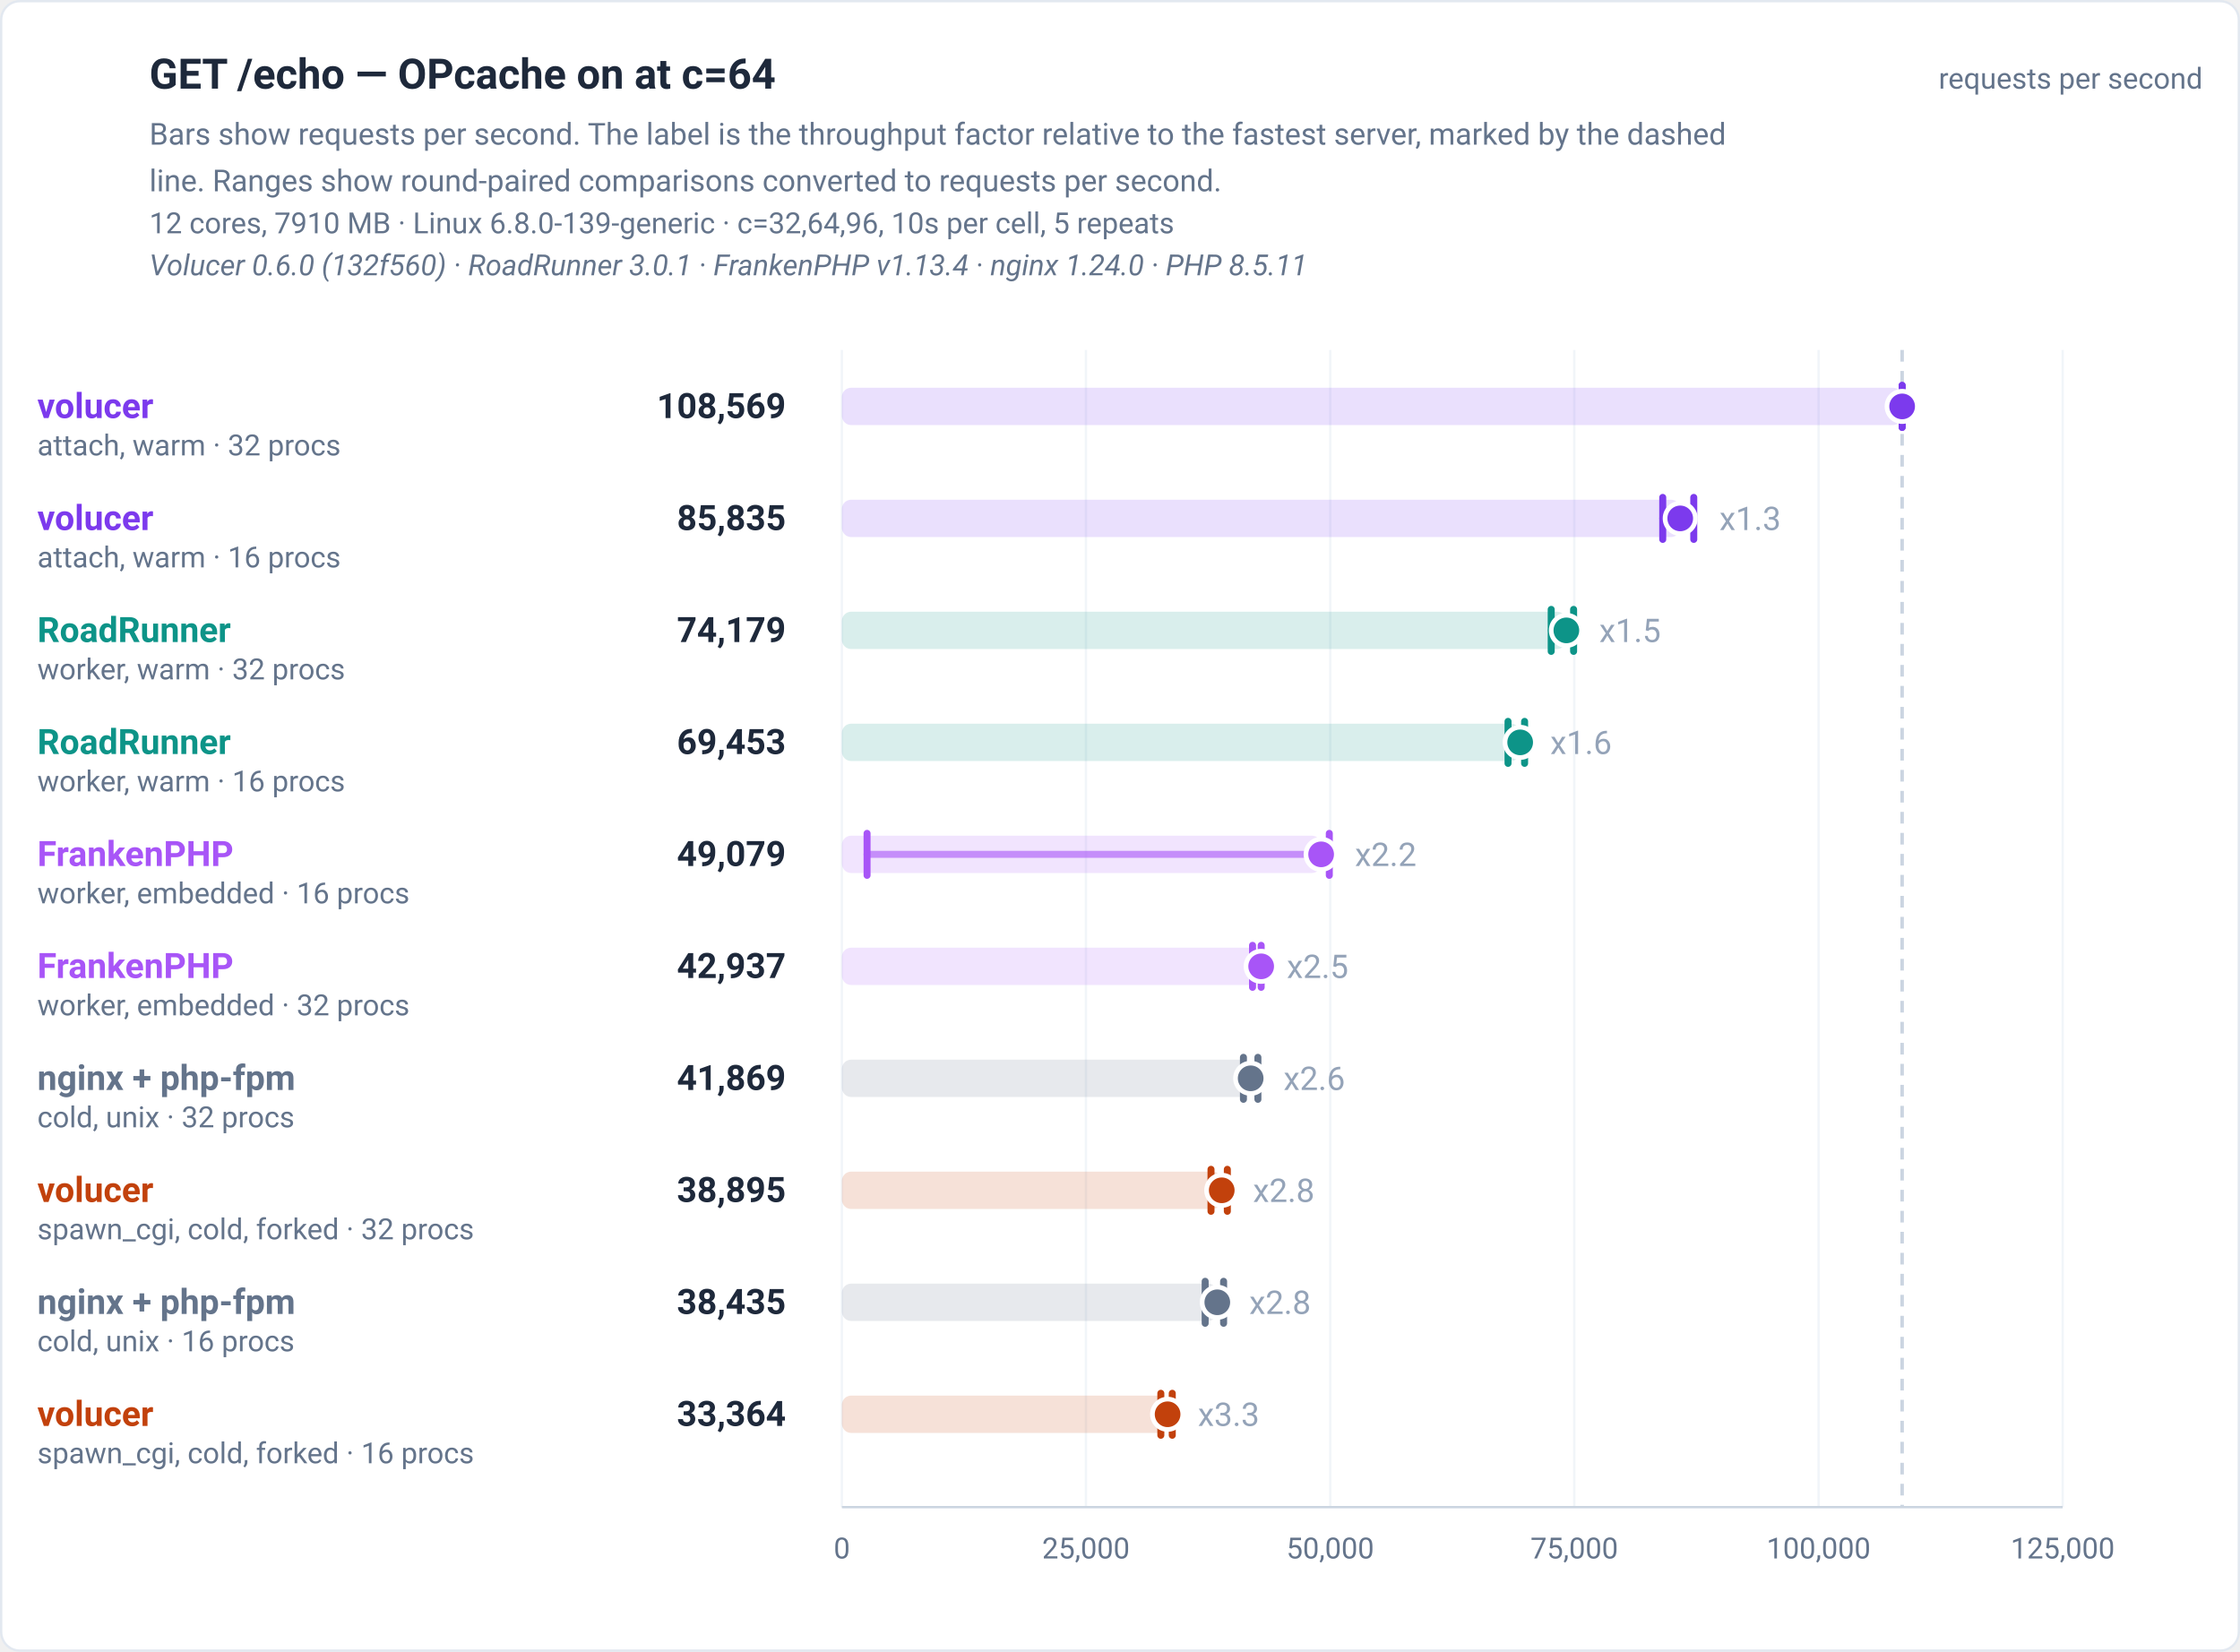
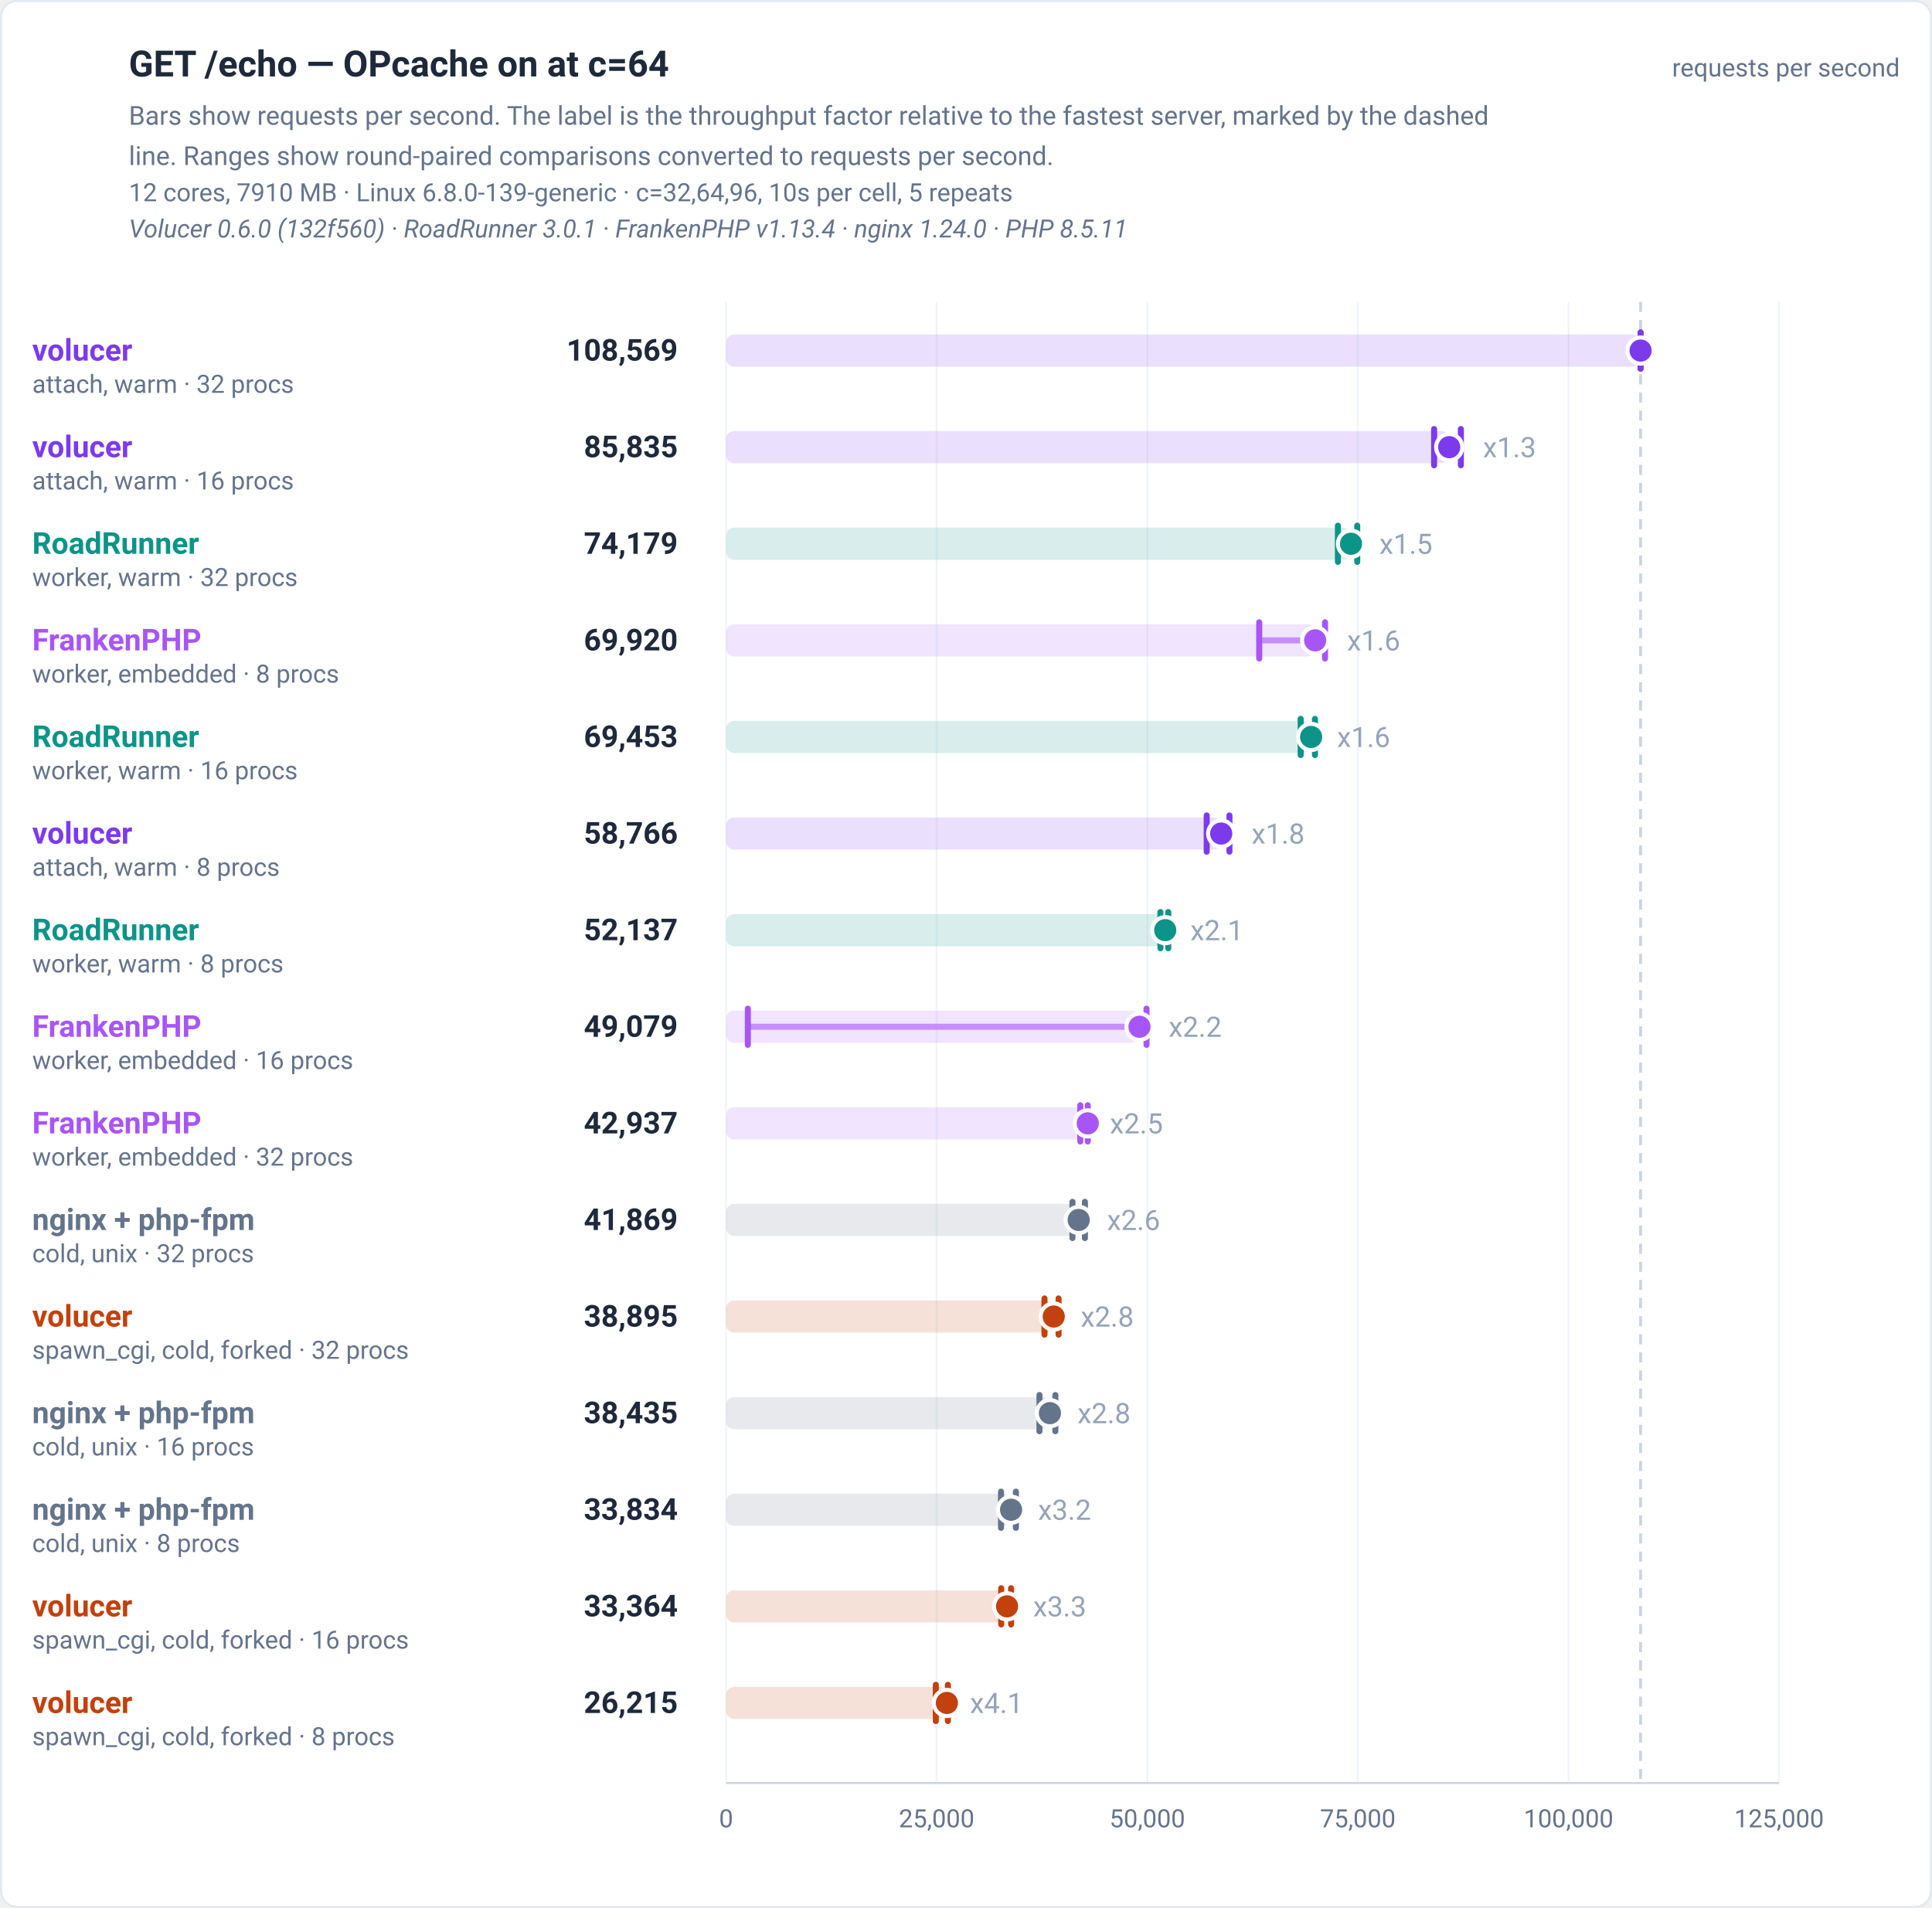
- <svg xmlns="http://www.w3.org/2000/svg" width="960" height="708" viewBox="0 0 960 708" role="img" aria-label="GET /echo — OPcache on at c=64">
-   <rect x="0.5" y="0.5" width="959" height="707" rx="8" fill="#ffffff" stroke="#e2e8f0" />
+ <svg xmlns="http://www.w3.org/2000/svg" width="960" height="948" viewBox="0 0 960 948" role="img" aria-label="GET /echo — OPcache on at c=64">
+   <rect x="0.5" y="0.5" width="959" height="947" rx="8" fill="#ffffff" stroke="#e2e8f0" />
  <text x="64.0" y="38.0" font-family="-apple-system,BlinkMacSystemFont,'Segoe UI',Roboto,Helvetica,Arial,sans-serif" font-size="18" fill="#1e293b" text-anchor="start" font-weight="600">GET /echo — OPcache on at c=64</text>
  <text x="64.0" y="62.0" font-family="-apple-system,BlinkMacSystemFont,'Segoe UI',Roboto,Helvetica,Arial,sans-serif" font-size="13.0" fill="#64748b" text-anchor="start" font-weight="normal">Bars show requests per second. The label is the throughput factor relative to the fastest server, marked by the dashed</text>
  <text x="64.0" y="82.0" font-family="-apple-system,BlinkMacSystemFont,'Segoe UI',Roboto,Helvetica,Arial,sans-serif" font-size="13.0" fill="#64748b" text-anchor="start" font-weight="normal">line. Ranges show round-paired comparisons converted to requests per second.</text>
  <text x="64.0" y="100.0" font-family="-apple-system,BlinkMacSystemFont,'Segoe UI',Roboto,Helvetica,Arial,sans-serif" font-size="12.5" fill="#64748b" text-anchor="start" font-weight="normal">12 cores, 7910 MB · Linux 6.8.0-139-generic · c=32,64,96, 10s per cell, 5 repeats</text>
  <text x="64.0" y="118.0" font-family="-apple-system,BlinkMacSystemFont,'Segoe UI',Roboto,Helvetica,Arial,sans-serif" font-size="12.5" fill="#64748b" text-anchor="start" font-weight="normal" font-style="italic">Volucer 0.6.0 (132f560) · RoadRunner 3.0.1 · FrankenPHP v1.13.4 · nginx 1.24.0 · PHP 8.5.11</text>
  <text x="944.0" y="38.0" font-family="-apple-system,BlinkMacSystemFont,'Segoe UI',Roboto,Helvetica,Arial,sans-serif" font-size="12.5" fill="#64748b" text-anchor="end" font-weight="normal">requests per second</text>
-   <line x1="360.8" y1="150.0" x2="360.8" y2="646.0" stroke="#f1f5f9" stroke-width="1" />
-   <text x="360.8" y="668.0" font-family="-apple-system,BlinkMacSystemFont,'Segoe UI',Roboto,Helvetica,Arial,sans-serif" font-size="12.5" fill="#64748b" text-anchor="middle" font-weight="normal">0</text>
-   <line x1="465.4" y1="150.0" x2="465.4" y2="646.0" stroke="#f1f5f9" stroke-width="1" />
-   <text x="465.4" y="668.0" font-family="-apple-system,BlinkMacSystemFont,'Segoe UI',Roboto,Helvetica,Arial,sans-serif" font-size="12.5" fill="#64748b" text-anchor="middle" font-weight="normal">25,000</text>
-   <line x1="570.1" y1="150.0" x2="570.1" y2="646.0" stroke="#f1f5f9" stroke-width="1" />
-   <text x="570.1" y="668.0" font-family="-apple-system,BlinkMacSystemFont,'Segoe UI',Roboto,Helvetica,Arial,sans-serif" font-size="12.5" fill="#64748b" text-anchor="middle" font-weight="normal">50,000</text>
-   <line x1="674.7" y1="150.0" x2="674.7" y2="646.0" stroke="#f1f5f9" stroke-width="1" />
-   <text x="674.7" y="668.0" font-family="-apple-system,BlinkMacSystemFont,'Segoe UI',Roboto,Helvetica,Arial,sans-serif" font-size="12.5" fill="#64748b" text-anchor="middle" font-weight="normal">75,000</text>
-   <line x1="779.4" y1="150.0" x2="779.4" y2="646.0" stroke="#f1f5f9" stroke-width="1" />
-   <text x="779.4" y="668.0" font-family="-apple-system,BlinkMacSystemFont,'Segoe UI',Roboto,Helvetica,Arial,sans-serif" font-size="12.5" fill="#64748b" text-anchor="middle" font-weight="normal">100,000</text>
-   <line x1="884.0" y1="150.0" x2="884.0" y2="646.0" stroke="#f1f5f9" stroke-width="1" />
-   <text x="884.0" y="668.0" font-family="-apple-system,BlinkMacSystemFont,'Segoe UI',Roboto,Helvetica,Arial,sans-serif" font-size="12.5" fill="#64748b" text-anchor="middle" font-weight="normal">125,000</text>
-   <line x1="815.2" y1="150.0" x2="815.2" y2="646.0" stroke="#cbd5e1" stroke-width="1.5" stroke-dasharray="5 4" />
-   <line x1="360.8" y1="646.0" x2="884.0" y2="646.0" stroke="#cbd5e1" stroke-width="1" />
+   <line x1="360.8" y1="150.0" x2="360.8" y2="886.0" stroke="#f1f5f9" stroke-width="1" />
+   <text x="360.8" y="908.0" font-family="-apple-system,BlinkMacSystemFont,'Segoe UI',Roboto,Helvetica,Arial,sans-serif" font-size="12.5" fill="#64748b" text-anchor="middle" font-weight="normal">0</text>
+   <line x1="465.4" y1="150.0" x2="465.4" y2="886.0" stroke="#f1f5f9" stroke-width="1" />
+   <text x="465.4" y="908.0" font-family="-apple-system,BlinkMacSystemFont,'Segoe UI',Roboto,Helvetica,Arial,sans-serif" font-size="12.5" fill="#64748b" text-anchor="middle" font-weight="normal">25,000</text>
+   <line x1="570.1" y1="150.0" x2="570.1" y2="886.0" stroke="#f1f5f9" stroke-width="1" />
+   <text x="570.1" y="908.0" font-family="-apple-system,BlinkMacSystemFont,'Segoe UI',Roboto,Helvetica,Arial,sans-serif" font-size="12.5" fill="#64748b" text-anchor="middle" font-weight="normal">50,000</text>
+   <line x1="674.7" y1="150.0" x2="674.7" y2="886.0" stroke="#f1f5f9" stroke-width="1" />
+   <text x="674.7" y="908.0" font-family="-apple-system,BlinkMacSystemFont,'Segoe UI',Roboto,Helvetica,Arial,sans-serif" font-size="12.5" fill="#64748b" text-anchor="middle" font-weight="normal">75,000</text>
+   <line x1="779.4" y1="150.0" x2="779.4" y2="886.0" stroke="#f1f5f9" stroke-width="1" />
+   <text x="779.4" y="908.0" font-family="-apple-system,BlinkMacSystemFont,'Segoe UI',Roboto,Helvetica,Arial,sans-serif" font-size="12.5" fill="#64748b" text-anchor="middle" font-weight="normal">100,000</text>
+   <line x1="884.0" y1="150.0" x2="884.0" y2="886.0" stroke="#f1f5f9" stroke-width="1" />
+   <text x="884.0" y="908.0" font-family="-apple-system,BlinkMacSystemFont,'Segoe UI',Roboto,Helvetica,Arial,sans-serif" font-size="12.5" fill="#64748b" text-anchor="middle" font-weight="normal">125,000</text>
+   <line x1="815.2" y1="150.0" x2="815.2" y2="886.0" stroke="#cbd5e1" stroke-width="1.5" stroke-dasharray="5 4" />
+   <line x1="360.8" y1="886.0" x2="884.0" y2="886.0" stroke="#cbd5e1" stroke-width="1" />
  <rect x="360.8" y="166.2" width="454.4" height="16.0" rx="4" fill="#7c3aed" fill-opacity="0.16" />
  <line x1="815.2" y1="174.2" x2="815.2" y2="174.2" stroke="#7c3aed" stroke-width="3" stroke-linecap="round" opacity="0.6" />
  <line x1="815.2" y1="165.2" x2="815.2" y2="183.2" stroke="#7c3aed" stroke-width="3" stroke-linecap="round" />
  <line x1="815.2" y1="165.2" x2="815.2" y2="183.2" stroke="#7c3aed" stroke-width="3" stroke-linecap="round" />
  <circle cx="815.2" cy="174.2" r="6.5" fill="#7c3aed" stroke="#ffffff" stroke-width="2" />
  <text x="16.0" y="179.2" font-family="-apple-system,BlinkMacSystemFont,'Segoe UI',Roboto,Helvetica,Arial,sans-serif" font-size="15.0" fill="#7c3aed" text-anchor="start" font-weight="700">volucer</text>
  <text x="16.0" y="195.2" font-family="-apple-system,BlinkMacSystemFont,'Segoe UI',Roboto,Helvetica,Arial,sans-serif" font-size="12.5" fill="#64748b" text-anchor="start" font-weight="normal">attach, warm · 32 procs</text>
  <text x="336.8" y="179.2" font-family="-apple-system,BlinkMacSystemFont,'Segoe UI',Roboto,Helvetica,Arial,sans-serif" font-size="15.0" fill="#1e293b" text-anchor="end" font-weight="700">108,569</text>
  <rect x="360.8" y="214.2" width="359.3" height="16.0" rx="4" fill="#7c3aed" fill-opacity="0.16" />
  <line x1="712.6" y1="222.2" x2="725.9" y2="222.2" stroke="#7c3aed" stroke-width="3" stroke-linecap="round" opacity="0.6" />
  <line x1="712.6" y1="213.2" x2="712.6" y2="231.2" stroke="#7c3aed" stroke-width="3" stroke-linecap="round" />
  <line x1="725.9" y1="213.2" x2="725.9" y2="231.2" stroke="#7c3aed" stroke-width="3" stroke-linecap="round" />
  <circle cx="720.1" cy="222.2" r="6.5" fill="#7c3aed" stroke="#ffffff" stroke-width="2" />
  <text x="16.0" y="227.2" font-family="-apple-system,BlinkMacSystemFont,'Segoe UI',Roboto,Helvetica,Arial,sans-serif" font-size="15.0" fill="#7c3aed" text-anchor="start" font-weight="700">volucer</text>
  <text x="16.0" y="243.2" font-family="-apple-system,BlinkMacSystemFont,'Segoe UI',Roboto,Helvetica,Arial,sans-serif" font-size="12.5" fill="#64748b" text-anchor="start" font-weight="normal">attach, warm · 16 procs</text>
  <text x="336.8" y="227.2" font-family="-apple-system,BlinkMacSystemFont,'Segoe UI',Roboto,Helvetica,Arial,sans-serif" font-size="15.0" fill="#1e293b" text-anchor="end" font-weight="700">85,835</text>
  <text x="736.9" y="227.2" font-family="-apple-system,BlinkMacSystemFont,'Segoe UI',Roboto,Helvetica,Arial,sans-serif" font-size="14.0" fill="#94a3b8" text-anchor="start" font-weight="normal">x1.3</text>
  <rect x="360.8" y="262.2" width="310.5" height="16.0" rx="4" fill="#0d9488" fill-opacity="0.16" />
  <line x1="664.8" y1="270.2" x2="674.4" y2="270.2" stroke="#0d9488" stroke-width="3" stroke-linecap="round" opacity="0.6" />
  <line x1="664.8" y1="261.2" x2="664.8" y2="279.2" stroke="#0d9488" stroke-width="3" stroke-linecap="round" />
  <line x1="674.4" y1="261.2" x2="674.4" y2="279.2" stroke="#0d9488" stroke-width="3" stroke-linecap="round" />
  <circle cx="671.3" cy="270.2" r="6.5" fill="#0d9488" stroke="#ffffff" stroke-width="2" />
  <text x="16.0" y="275.2" font-family="-apple-system,BlinkMacSystemFont,'Segoe UI',Roboto,Helvetica,Arial,sans-serif" font-size="15.0" fill="#0d9488" text-anchor="start" font-weight="700">RoadRunner</text>
  <text x="16.0" y="291.2" font-family="-apple-system,BlinkMacSystemFont,'Segoe UI',Roboto,Helvetica,Arial,sans-serif" font-size="12.5" fill="#64748b" text-anchor="start" font-weight="normal">worker, warm · 32 procs</text>
  <text x="336.8" y="275.2" font-family="-apple-system,BlinkMacSystemFont,'Segoe UI',Roboto,Helvetica,Arial,sans-serif" font-size="15.0" fill="#1e293b" text-anchor="end" font-weight="700">74,179</text>
  <text x="685.4" y="275.2" font-family="-apple-system,BlinkMacSystemFont,'Segoe UI',Roboto,Helvetica,Arial,sans-serif" font-size="14.0" fill="#94a3b8" text-anchor="start" font-weight="normal">x1.5</text>
-   <rect x="360.8" y="310.2" width="290.7" height="16.0" rx="4" fill="#0d9488" fill-opacity="0.16" />
-   <line x1="646.3" y1="318.2" x2="653.4" y2="318.2" stroke="#0d9488" stroke-width="3" stroke-linecap="round" opacity="0.6" />
-   <line x1="646.3" y1="309.2" x2="646.3" y2="327.2" stroke="#0d9488" stroke-width="3" stroke-linecap="round" />
-   <line x1="653.4" y1="309.2" x2="653.4" y2="327.2" stroke="#0d9488" stroke-width="3" stroke-linecap="round" />
-   <circle cx="651.5" cy="318.2" r="6.5" fill="#0d9488" stroke="#ffffff" stroke-width="2" />
-   <text x="16.0" y="323.2" font-family="-apple-system,BlinkMacSystemFont,'Segoe UI',Roboto,Helvetica,Arial,sans-serif" font-size="15.0" fill="#0d9488" text-anchor="start" font-weight="700">RoadRunner</text>
-   <text x="16.0" y="339.2" font-family="-apple-system,BlinkMacSystemFont,'Segoe UI',Roboto,Helvetica,Arial,sans-serif" font-size="12.5" fill="#64748b" text-anchor="start" font-weight="normal">worker, warm · 16 procs</text>
-   <text x="336.8" y="323.2" font-family="-apple-system,BlinkMacSystemFont,'Segoe UI',Roboto,Helvetica,Arial,sans-serif" font-size="15.0" fill="#1e293b" text-anchor="end" font-weight="700">69,453</text>
-   <text x="664.4" y="323.2" font-family="-apple-system,BlinkMacSystemFont,'Segoe UI',Roboto,Helvetica,Arial,sans-serif" font-size="14.0" fill="#94a3b8" text-anchor="start" font-weight="normal">x1.6</text>
-   <rect x="360.8" y="358.2" width="205.4" height="16.0" rx="4" fill="#a855f7" fill-opacity="0.16" />
-   <line x1="371.6" y1="366.2" x2="569.7" y2="366.2" stroke="#a855f7" stroke-width="3" stroke-linecap="round" opacity="0.6" />
-   <line x1="371.6" y1="357.2" x2="371.6" y2="375.2" stroke="#a855f7" stroke-width="3" stroke-linecap="round" />
-   <line x1="569.7" y1="357.2" x2="569.7" y2="375.2" stroke="#a855f7" stroke-width="3" stroke-linecap="round" />
-   <circle cx="566.2" cy="366.2" r="6.5" fill="#a855f7" stroke="#ffffff" stroke-width="2" />
-   <text x="16.0" y="371.2" font-family="-apple-system,BlinkMacSystemFont,'Segoe UI',Roboto,Helvetica,Arial,sans-serif" font-size="15.0" fill="#a855f7" text-anchor="start" font-weight="700">FrankenPHP</text>
-   <text x="16.0" y="387.2" font-family="-apple-system,BlinkMacSystemFont,'Segoe UI',Roboto,Helvetica,Arial,sans-serif" font-size="12.5" fill="#64748b" text-anchor="start" font-weight="normal">worker, embedded · 16 procs</text>
-   <text x="336.8" y="371.2" font-family="-apple-system,BlinkMacSystemFont,'Segoe UI',Roboto,Helvetica,Arial,sans-serif" font-size="15.0" fill="#1e293b" text-anchor="end" font-weight="700">49,079</text>
-   <text x="580.7" y="371.2" font-family="-apple-system,BlinkMacSystemFont,'Segoe UI',Roboto,Helvetica,Arial,sans-serif" font-size="14.0" fill="#94a3b8" text-anchor="start" font-weight="normal">x2.2</text>
-   <rect x="360.8" y="406.2" width="179.7" height="16.0" rx="4" fill="#a855f7" fill-opacity="0.16" />
-   <line x1="536.8" y1="414.2" x2="540.5" y2="414.2" stroke="#a855f7" stroke-width="3" stroke-linecap="round" opacity="0.6" />
-   <line x1="536.8" y1="405.2" x2="536.8" y2="423.2" stroke="#a855f7" stroke-width="3" stroke-linecap="round" />
-   <line x1="540.5" y1="405.2" x2="540.5" y2="423.2" stroke="#a855f7" stroke-width="3" stroke-linecap="round" />
-   <circle cx="540.5" cy="414.2" r="6.5" fill="#a855f7" stroke="#ffffff" stroke-width="2" />
-   <text x="16.0" y="419.2" font-family="-apple-system,BlinkMacSystemFont,'Segoe UI',Roboto,Helvetica,Arial,sans-serif" font-size="15.0" fill="#a855f7" text-anchor="start" font-weight="700">FrankenPHP</text>
-   <text x="16.0" y="435.2" font-family="-apple-system,BlinkMacSystemFont,'Segoe UI',Roboto,Helvetica,Arial,sans-serif" font-size="12.5" fill="#64748b" text-anchor="start" font-weight="normal">worker, embedded · 32 procs</text>
-   <text x="336.8" y="419.2" font-family="-apple-system,BlinkMacSystemFont,'Segoe UI',Roboto,Helvetica,Arial,sans-serif" font-size="15.0" fill="#1e293b" text-anchor="end" font-weight="700">42,937</text>
-   <text x="551.5" y="419.2" font-family="-apple-system,BlinkMacSystemFont,'Segoe UI',Roboto,Helvetica,Arial,sans-serif" font-size="14.0" fill="#94a3b8" text-anchor="start" font-weight="normal">x2.5</text>
-   <rect x="360.8" y="454.2" width="175.2" height="16.0" rx="4" fill="#64748b" fill-opacity="0.16" />
-   <line x1="532.9" y1="462.2" x2="539.1" y2="462.2" stroke="#64748b" stroke-width="3" stroke-linecap="round" opacity="0.6" />
-   <line x1="532.9" y1="453.2" x2="532.9" y2="471.2" stroke="#64748b" stroke-width="3" stroke-linecap="round" />
-   <line x1="539.1" y1="453.2" x2="539.1" y2="471.2" stroke="#64748b" stroke-width="3" stroke-linecap="round" />
-   <circle cx="536.0" cy="462.2" r="6.5" fill="#64748b" stroke="#ffffff" stroke-width="2" />
-   <text x="16.0" y="467.2" font-family="-apple-system,BlinkMacSystemFont,'Segoe UI',Roboto,Helvetica,Arial,sans-serif" font-size="15.0" fill="#64748b" text-anchor="start" font-weight="700">nginx + php-fpm</text>
-   <text x="16.0" y="483.2" font-family="-apple-system,BlinkMacSystemFont,'Segoe UI',Roboto,Helvetica,Arial,sans-serif" font-size="12.5" fill="#64748b" text-anchor="start" font-weight="normal">cold, unix · 32 procs</text>
-   <text x="336.8" y="467.2" font-family="-apple-system,BlinkMacSystemFont,'Segoe UI',Roboto,Helvetica,Arial,sans-serif" font-size="15.0" fill="#1e293b" text-anchor="end" font-weight="700">41,869</text>
-   <text x="550.1" y="467.2" font-family="-apple-system,BlinkMacSystemFont,'Segoe UI',Roboto,Helvetica,Arial,sans-serif" font-size="14.0" fill="#94a3b8" text-anchor="start" font-weight="normal">x2.6</text>
-   <rect x="360.8" y="502.2" width="162.8" height="16.0" rx="4" fill="#c2410c" fill-opacity="0.16" />
-   <line x1="519.0" y1="510.2" x2="526.0" y2="510.2" stroke="#c2410c" stroke-width="3" stroke-linecap="round" opacity="0.6" />
-   <line x1="519.0" y1="501.2" x2="519.0" y2="519.2" stroke="#c2410c" stroke-width="3" stroke-linecap="round" />
-   <line x1="526.0" y1="501.2" x2="526.0" y2="519.2" stroke="#c2410c" stroke-width="3" stroke-linecap="round" />
-   <circle cx="523.6" cy="510.2" r="6.5" fill="#c2410c" stroke="#ffffff" stroke-width="2" />
-   <text x="16.0" y="515.2" font-family="-apple-system,BlinkMacSystemFont,'Segoe UI',Roboto,Helvetica,Arial,sans-serif" font-size="15.0" fill="#c2410c" text-anchor="start" font-weight="700">volucer</text>
-   <text x="16.0" y="531.2" font-family="-apple-system,BlinkMacSystemFont,'Segoe UI',Roboto,Helvetica,Arial,sans-serif" font-size="12.5" fill="#64748b" text-anchor="start" font-weight="normal">spawn_cgi, cold, forked · 32 procs</text>
-   <text x="336.8" y="515.2" font-family="-apple-system,BlinkMacSystemFont,'Segoe UI',Roboto,Helvetica,Arial,sans-serif" font-size="15.0" fill="#1e293b" text-anchor="end" font-weight="700">38,895</text>
-   <text x="537.0" y="515.2" font-family="-apple-system,BlinkMacSystemFont,'Segoe UI',Roboto,Helvetica,Arial,sans-serif" font-size="14.0" fill="#94a3b8" text-anchor="start" font-weight="normal">x2.8</text>
-   <rect x="360.8" y="550.2" width="160.9" height="16.0" rx="4" fill="#64748b" fill-opacity="0.16" />
-   <line x1="516.5" y1="558.2" x2="524.4" y2="558.2" stroke="#64748b" stroke-width="3" stroke-linecap="round" opacity="0.6" />
-   <line x1="516.5" y1="549.2" x2="516.5" y2="567.2" stroke="#64748b" stroke-width="3" stroke-linecap="round" />
-   <line x1="524.4" y1="549.2" x2="524.4" y2="567.2" stroke="#64748b" stroke-width="3" stroke-linecap="round" />
-   <circle cx="521.7" cy="558.2" r="6.5" fill="#64748b" stroke="#ffffff" stroke-width="2" />
-   <text x="16.0" y="563.2" font-family="-apple-system,BlinkMacSystemFont,'Segoe UI',Roboto,Helvetica,Arial,sans-serif" font-size="15.0" fill="#64748b" text-anchor="start" font-weight="700">nginx + php-fpm</text>
-   <text x="16.0" y="579.2" font-family="-apple-system,BlinkMacSystemFont,'Segoe UI',Roboto,Helvetica,Arial,sans-serif" font-size="12.5" fill="#64748b" text-anchor="start" font-weight="normal">cold, unix · 16 procs</text>
-   <text x="336.8" y="563.2" font-family="-apple-system,BlinkMacSystemFont,'Segoe UI',Roboto,Helvetica,Arial,sans-serif" font-size="15.0" fill="#1e293b" text-anchor="end" font-weight="700">38,435</text>
-   <text x="535.4" y="563.2" font-family="-apple-system,BlinkMacSystemFont,'Segoe UI',Roboto,Helvetica,Arial,sans-serif" font-size="14.0" fill="#94a3b8" text-anchor="start" font-weight="normal">x2.8</text>
-   <rect x="360.8" y="598.2" width="139.6" height="16.0" rx="4" fill="#c2410c" fill-opacity="0.16" />
-   <line x1="497.5" y1="606.2" x2="502.4" y2="606.2" stroke="#c2410c" stroke-width="3" stroke-linecap="round" opacity="0.6" />
-   <line x1="497.5" y1="597.2" x2="497.5" y2="615.2" stroke="#c2410c" stroke-width="3" stroke-linecap="round" />
-   <line x1="502.4" y1="597.2" x2="502.4" y2="615.2" stroke="#c2410c" stroke-width="3" stroke-linecap="round" />
-   <circle cx="500.4" cy="606.2" r="6.5" fill="#c2410c" stroke="#ffffff" stroke-width="2" />
-   <text x="16.0" y="611.2" font-family="-apple-system,BlinkMacSystemFont,'Segoe UI',Roboto,Helvetica,Arial,sans-serif" font-size="15.0" fill="#c2410c" text-anchor="start" font-weight="700">volucer</text>
-   <text x="16.0" y="627.2" font-family="-apple-system,BlinkMacSystemFont,'Segoe UI',Roboto,Helvetica,Arial,sans-serif" font-size="12.5" fill="#64748b" text-anchor="start" font-weight="normal">spawn_cgi, cold, forked · 16 procs</text>
-   <text x="336.8" y="611.2" font-family="-apple-system,BlinkMacSystemFont,'Segoe UI',Roboto,Helvetica,Arial,sans-serif" font-size="15.0" fill="#1e293b" text-anchor="end" font-weight="700">33,364</text>
-   <text x="513.4" y="611.2" font-family="-apple-system,BlinkMacSystemFont,'Segoe UI',Roboto,Helvetica,Arial,sans-serif" font-size="14.0" fill="#94a3b8" text-anchor="start" font-weight="normal">x3.3</text>
+   <rect x="360.8" y="310.2" width="292.7" height="16.0" rx="4" fill="#a855f7" fill-opacity="0.16" />
+   <line x1="625.7" y1="318.2" x2="658.4" y2="318.2" stroke="#a855f7" stroke-width="3" stroke-linecap="round" opacity="0.6" />
+   <line x1="625.7" y1="309.2" x2="625.7" y2="327.2" stroke="#a855f7" stroke-width="3" stroke-linecap="round" />
+   <line x1="658.4" y1="309.2" x2="658.4" y2="327.2" stroke="#a855f7" stroke-width="3" stroke-linecap="round" />
+   <circle cx="653.5" cy="318.2" r="6.5" fill="#a855f7" stroke="#ffffff" stroke-width="2" />
+   <text x="16.0" y="323.2" font-family="-apple-system,BlinkMacSystemFont,'Segoe UI',Roboto,Helvetica,Arial,sans-serif" font-size="15.0" fill="#a855f7" text-anchor="start" font-weight="700">FrankenPHP</text>
+   <text x="16.0" y="339.2" font-family="-apple-system,BlinkMacSystemFont,'Segoe UI',Roboto,Helvetica,Arial,sans-serif" font-size="12.5" fill="#64748b" text-anchor="start" font-weight="normal">worker, embedded · 8 procs</text>
+   <text x="336.8" y="323.2" font-family="-apple-system,BlinkMacSystemFont,'Segoe UI',Roboto,Helvetica,Arial,sans-serif" font-size="15.0" fill="#1e293b" text-anchor="end" font-weight="700">69,920</text>
+   <text x="669.4" y="323.2" font-family="-apple-system,BlinkMacSystemFont,'Segoe UI',Roboto,Helvetica,Arial,sans-serif" font-size="14.0" fill="#94a3b8" text-anchor="start" font-weight="normal">x1.6</text>
+   <rect x="360.8" y="358.2" width="290.7" height="16.0" rx="4" fill="#0d9488" fill-opacity="0.16" />
+   <line x1="646.3" y1="366.2" x2="653.4" y2="366.2" stroke="#0d9488" stroke-width="3" stroke-linecap="round" opacity="0.6" />
+   <line x1="646.3" y1="357.2" x2="646.3" y2="375.2" stroke="#0d9488" stroke-width="3" stroke-linecap="round" />
+   <line x1="653.4" y1="357.2" x2="653.4" y2="375.2" stroke="#0d9488" stroke-width="3" stroke-linecap="round" />
+   <circle cx="651.5" cy="366.2" r="6.5" fill="#0d9488" stroke="#ffffff" stroke-width="2" />
+   <text x="16.0" y="371.2" font-family="-apple-system,BlinkMacSystemFont,'Segoe UI',Roboto,Helvetica,Arial,sans-serif" font-size="15.0" fill="#0d9488" text-anchor="start" font-weight="700">RoadRunner</text>
+   <text x="16.0" y="387.2" font-family="-apple-system,BlinkMacSystemFont,'Segoe UI',Roboto,Helvetica,Arial,sans-serif" font-size="12.5" fill="#64748b" text-anchor="start" font-weight="normal">worker, warm · 16 procs</text>
+   <text x="336.8" y="371.2" font-family="-apple-system,BlinkMacSystemFont,'Segoe UI',Roboto,Helvetica,Arial,sans-serif" font-size="15.0" fill="#1e293b" text-anchor="end" font-weight="700">69,453</text>
+   <text x="664.4" y="371.2" font-family="-apple-system,BlinkMacSystemFont,'Segoe UI',Roboto,Helvetica,Arial,sans-serif" font-size="14.0" fill="#94a3b8" text-anchor="start" font-weight="normal">x1.6</text>
+   <rect x="360.8" y="406.2" width="246.0" height="16.0" rx="4" fill="#7c3aed" fill-opacity="0.16" />
+   <line x1="599.6" y1="414.2" x2="610.9" y2="414.2" stroke="#7c3aed" stroke-width="3" stroke-linecap="round" opacity="0.6" />
+   <line x1="599.6" y1="405.2" x2="599.6" y2="423.2" stroke="#7c3aed" stroke-width="3" stroke-linecap="round" />
+   <line x1="610.9" y1="405.2" x2="610.9" y2="423.2" stroke="#7c3aed" stroke-width="3" stroke-linecap="round" />
+   <circle cx="606.8" cy="414.2" r="6.5" fill="#7c3aed" stroke="#ffffff" stroke-width="2" />
+   <text x="16.0" y="419.2" font-family="-apple-system,BlinkMacSystemFont,'Segoe UI',Roboto,Helvetica,Arial,sans-serif" font-size="15.0" fill="#7c3aed" text-anchor="start" font-weight="700">volucer</text>
+   <text x="16.0" y="435.2" font-family="-apple-system,BlinkMacSystemFont,'Segoe UI',Roboto,Helvetica,Arial,sans-serif" font-size="12.5" fill="#64748b" text-anchor="start" font-weight="normal">attach, warm · 8 procs</text>
+   <text x="336.8" y="419.2" font-family="-apple-system,BlinkMacSystemFont,'Segoe UI',Roboto,Helvetica,Arial,sans-serif" font-size="15.0" fill="#1e293b" text-anchor="end" font-weight="700">58,766</text>
+   <text x="621.9" y="419.2" font-family="-apple-system,BlinkMacSystemFont,'Segoe UI',Roboto,Helvetica,Arial,sans-serif" font-size="14.0" fill="#94a3b8" text-anchor="start" font-weight="normal">x1.8</text>
+   <rect x="360.8" y="454.2" width="218.2" height="16.0" rx="4" fill="#0d9488" fill-opacity="0.16" />
+   <line x1="576.6" y1="462.2" x2="580.5" y2="462.2" stroke="#0d9488" stroke-width="3" stroke-linecap="round" opacity="0.6" />
+   <line x1="576.6" y1="453.2" x2="576.6" y2="471.2" stroke="#0d9488" stroke-width="3" stroke-linecap="round" />
+   <line x1="580.5" y1="453.2" x2="580.5" y2="471.2" stroke="#0d9488" stroke-width="3" stroke-linecap="round" />
+   <circle cx="579.0" cy="462.2" r="6.5" fill="#0d9488" stroke="#ffffff" stroke-width="2" />
+   <text x="16.0" y="467.2" font-family="-apple-system,BlinkMacSystemFont,'Segoe UI',Roboto,Helvetica,Arial,sans-serif" font-size="15.0" fill="#0d9488" text-anchor="start" font-weight="700">RoadRunner</text>
+   <text x="16.0" y="483.2" font-family="-apple-system,BlinkMacSystemFont,'Segoe UI',Roboto,Helvetica,Arial,sans-serif" font-size="12.5" fill="#64748b" text-anchor="start" font-weight="normal">worker, warm · 8 procs</text>
+   <text x="336.8" y="467.2" font-family="-apple-system,BlinkMacSystemFont,'Segoe UI',Roboto,Helvetica,Arial,sans-serif" font-size="15.0" fill="#1e293b" text-anchor="end" font-weight="700">52,137</text>
+   <text x="591.5" y="467.2" font-family="-apple-system,BlinkMacSystemFont,'Segoe UI',Roboto,Helvetica,Arial,sans-serif" font-size="14.0" fill="#94a3b8" text-anchor="start" font-weight="normal">x2.1</text>
+   <rect x="360.8" y="502.2" width="205.4" height="16.0" rx="4" fill="#a855f7" fill-opacity="0.16" />
+   <line x1="371.6" y1="510.2" x2="569.7" y2="510.2" stroke="#a855f7" stroke-width="3" stroke-linecap="round" opacity="0.6" />
+   <line x1="371.6" y1="501.2" x2="371.6" y2="519.2" stroke="#a855f7" stroke-width="3" stroke-linecap="round" />
+   <line x1="569.7" y1="501.2" x2="569.7" y2="519.2" stroke="#a855f7" stroke-width="3" stroke-linecap="round" />
+   <circle cx="566.2" cy="510.2" r="6.5" fill="#a855f7" stroke="#ffffff" stroke-width="2" />
+   <text x="16.0" y="515.2" font-family="-apple-system,BlinkMacSystemFont,'Segoe UI',Roboto,Helvetica,Arial,sans-serif" font-size="15.0" fill="#a855f7" text-anchor="start" font-weight="700">FrankenPHP</text>
+   <text x="16.0" y="531.2" font-family="-apple-system,BlinkMacSystemFont,'Segoe UI',Roboto,Helvetica,Arial,sans-serif" font-size="12.5" fill="#64748b" text-anchor="start" font-weight="normal">worker, embedded · 16 procs</text>
+   <text x="336.8" y="515.2" font-family="-apple-system,BlinkMacSystemFont,'Segoe UI',Roboto,Helvetica,Arial,sans-serif" font-size="15.0" fill="#1e293b" text-anchor="end" font-weight="700">49,079</text>
+   <text x="580.7" y="515.2" font-family="-apple-system,BlinkMacSystemFont,'Segoe UI',Roboto,Helvetica,Arial,sans-serif" font-size="14.0" fill="#94a3b8" text-anchor="start" font-weight="normal">x2.2</text>
+   <rect x="360.8" y="550.2" width="179.7" height="16.0" rx="4" fill="#a855f7" fill-opacity="0.16" />
+   <line x1="536.8" y1="558.2" x2="540.5" y2="558.2" stroke="#a855f7" stroke-width="3" stroke-linecap="round" opacity="0.6" />
+   <line x1="536.8" y1="549.2" x2="536.8" y2="567.2" stroke="#a855f7" stroke-width="3" stroke-linecap="round" />
+   <line x1="540.5" y1="549.2" x2="540.5" y2="567.2" stroke="#a855f7" stroke-width="3" stroke-linecap="round" />
+   <circle cx="540.5" cy="558.2" r="6.5" fill="#a855f7" stroke="#ffffff" stroke-width="2" />
+   <text x="16.0" y="563.2" font-family="-apple-system,BlinkMacSystemFont,'Segoe UI',Roboto,Helvetica,Arial,sans-serif" font-size="15.0" fill="#a855f7" text-anchor="start" font-weight="700">FrankenPHP</text>
+   <text x="16.0" y="579.2" font-family="-apple-system,BlinkMacSystemFont,'Segoe UI',Roboto,Helvetica,Arial,sans-serif" font-size="12.5" fill="#64748b" text-anchor="start" font-weight="normal">worker, embedded · 32 procs</text>
+   <text x="336.8" y="563.2" font-family="-apple-system,BlinkMacSystemFont,'Segoe UI',Roboto,Helvetica,Arial,sans-serif" font-size="15.0" fill="#1e293b" text-anchor="end" font-weight="700">42,937</text>
+   <text x="551.5" y="563.2" font-family="-apple-system,BlinkMacSystemFont,'Segoe UI',Roboto,Helvetica,Arial,sans-serif" font-size="14.0" fill="#94a3b8" text-anchor="start" font-weight="normal">x2.5</text>
+   <rect x="360.8" y="598.2" width="175.2" height="16.0" rx="4" fill="#64748b" fill-opacity="0.16" />
+   <line x1="532.9" y1="606.2" x2="539.1" y2="606.2" stroke="#64748b" stroke-width="3" stroke-linecap="round" opacity="0.6" />
+   <line x1="532.9" y1="597.2" x2="532.9" y2="615.2" stroke="#64748b" stroke-width="3" stroke-linecap="round" />
+   <line x1="539.1" y1="597.2" x2="539.1" y2="615.2" stroke="#64748b" stroke-width="3" stroke-linecap="round" />
+   <circle cx="536.0" cy="606.2" r="6.5" fill="#64748b" stroke="#ffffff" stroke-width="2" />
+   <text x="16.0" y="611.2" font-family="-apple-system,BlinkMacSystemFont,'Segoe UI',Roboto,Helvetica,Arial,sans-serif" font-size="15.0" fill="#64748b" text-anchor="start" font-weight="700">nginx + php-fpm</text>
+   <text x="16.0" y="627.2" font-family="-apple-system,BlinkMacSystemFont,'Segoe UI',Roboto,Helvetica,Arial,sans-serif" font-size="12.5" fill="#64748b" text-anchor="start" font-weight="normal">cold, unix · 32 procs</text>
+   <text x="336.8" y="611.2" font-family="-apple-system,BlinkMacSystemFont,'Segoe UI',Roboto,Helvetica,Arial,sans-serif" font-size="15.0" fill="#1e293b" text-anchor="end" font-weight="700">41,869</text>
+   <text x="550.1" y="611.2" font-family="-apple-system,BlinkMacSystemFont,'Segoe UI',Roboto,Helvetica,Arial,sans-serif" font-size="14.0" fill="#94a3b8" text-anchor="start" font-weight="normal">x2.6</text>
+   <rect x="360.8" y="646.2" width="162.8" height="16.0" rx="4" fill="#c2410c" fill-opacity="0.16" />
+   <line x1="519.0" y1="654.2" x2="526.0" y2="654.2" stroke="#c2410c" stroke-width="3" stroke-linecap="round" opacity="0.6" />
+   <line x1="519.0" y1="645.2" x2="519.0" y2="663.2" stroke="#c2410c" stroke-width="3" stroke-linecap="round" />
+   <line x1="526.0" y1="645.2" x2="526.0" y2="663.2" stroke="#c2410c" stroke-width="3" stroke-linecap="round" />
+   <circle cx="523.6" cy="654.2" r="6.5" fill="#c2410c" stroke="#ffffff" stroke-width="2" />
+   <text x="16.0" y="659.2" font-family="-apple-system,BlinkMacSystemFont,'Segoe UI',Roboto,Helvetica,Arial,sans-serif" font-size="15.0" fill="#c2410c" text-anchor="start" font-weight="700">volucer</text>
+   <text x="16.0" y="675.2" font-family="-apple-system,BlinkMacSystemFont,'Segoe UI',Roboto,Helvetica,Arial,sans-serif" font-size="12.5" fill="#64748b" text-anchor="start" font-weight="normal">spawn_cgi, cold, forked · 32 procs</text>
+   <text x="336.8" y="659.2" font-family="-apple-system,BlinkMacSystemFont,'Segoe UI',Roboto,Helvetica,Arial,sans-serif" font-size="15.0" fill="#1e293b" text-anchor="end" font-weight="700">38,895</text>
+   <text x="537.0" y="659.2" font-family="-apple-system,BlinkMacSystemFont,'Segoe UI',Roboto,Helvetica,Arial,sans-serif" font-size="14.0" fill="#94a3b8" text-anchor="start" font-weight="normal">x2.8</text>
+   <rect x="360.8" y="694.2" width="160.9" height="16.0" rx="4" fill="#64748b" fill-opacity="0.16" />
+   <line x1="516.5" y1="702.2" x2="524.4" y2="702.2" stroke="#64748b" stroke-width="3" stroke-linecap="round" opacity="0.6" />
+   <line x1="516.5" y1="693.2" x2="516.5" y2="711.2" stroke="#64748b" stroke-width="3" stroke-linecap="round" />
+   <line x1="524.4" y1="693.2" x2="524.4" y2="711.2" stroke="#64748b" stroke-width="3" stroke-linecap="round" />
+   <circle cx="521.7" cy="702.2" r="6.5" fill="#64748b" stroke="#ffffff" stroke-width="2" />
+   <text x="16.0" y="707.2" font-family="-apple-system,BlinkMacSystemFont,'Segoe UI',Roboto,Helvetica,Arial,sans-serif" font-size="15.0" fill="#64748b" text-anchor="start" font-weight="700">nginx + php-fpm</text>
+   <text x="16.0" y="723.2" font-family="-apple-system,BlinkMacSystemFont,'Segoe UI',Roboto,Helvetica,Arial,sans-serif" font-size="12.5" fill="#64748b" text-anchor="start" font-weight="normal">cold, unix · 16 procs</text>
+   <text x="336.8" y="707.2" font-family="-apple-system,BlinkMacSystemFont,'Segoe UI',Roboto,Helvetica,Arial,sans-serif" font-size="15.0" fill="#1e293b" text-anchor="end" font-weight="700">38,435</text>
+   <text x="535.4" y="707.2" font-family="-apple-system,BlinkMacSystemFont,'Segoe UI',Roboto,Helvetica,Arial,sans-serif" font-size="14.0" fill="#94a3b8" text-anchor="start" font-weight="normal">x2.8</text>
+   <rect x="360.8" y="742.2" width="141.6" height="16.0" rx="4" fill="#64748b" fill-opacity="0.16" />
+   <line x1="497.4" y1="750.2" x2="504.8" y2="750.2" stroke="#64748b" stroke-width="3" stroke-linecap="round" opacity="0.6" />
+   <line x1="497.4" y1="741.2" x2="497.4" y2="759.2" stroke="#64748b" stroke-width="3" stroke-linecap="round" />
+   <line x1="504.8" y1="741.2" x2="504.8" y2="759.2" stroke="#64748b" stroke-width="3" stroke-linecap="round" />
+   <circle cx="502.4" cy="750.2" r="6.5" fill="#64748b" stroke="#ffffff" stroke-width="2" />
+   <text x="16.0" y="755.2" font-family="-apple-system,BlinkMacSystemFont,'Segoe UI',Roboto,Helvetica,Arial,sans-serif" font-size="15.0" fill="#64748b" text-anchor="start" font-weight="700">nginx + php-fpm</text>
+   <text x="16.0" y="771.2" font-family="-apple-system,BlinkMacSystemFont,'Segoe UI',Roboto,Helvetica,Arial,sans-serif" font-size="12.5" fill="#64748b" text-anchor="start" font-weight="normal">cold, unix · 8 procs</text>
+   <text x="336.8" y="755.2" font-family="-apple-system,BlinkMacSystemFont,'Segoe UI',Roboto,Helvetica,Arial,sans-serif" font-size="15.0" fill="#1e293b" text-anchor="end" font-weight="700">33,834</text>
+   <text x="515.8" y="755.2" font-family="-apple-system,BlinkMacSystemFont,'Segoe UI',Roboto,Helvetica,Arial,sans-serif" font-size="14.0" fill="#94a3b8" text-anchor="start" font-weight="normal">x3.2</text>
+   <rect x="360.8" y="790.2" width="139.6" height="16.0" rx="4" fill="#c2410c" fill-opacity="0.16" />
+   <line x1="497.5" y1="798.2" x2="502.4" y2="798.2" stroke="#c2410c" stroke-width="3" stroke-linecap="round" opacity="0.6" />
+   <line x1="497.5" y1="789.2" x2="497.5" y2="807.2" stroke="#c2410c" stroke-width="3" stroke-linecap="round" />
+   <line x1="502.4" y1="789.2" x2="502.4" y2="807.2" stroke="#c2410c" stroke-width="3" stroke-linecap="round" />
+   <circle cx="500.4" cy="798.2" r="6.5" fill="#c2410c" stroke="#ffffff" stroke-width="2" />
+   <text x="16.0" y="803.2" font-family="-apple-system,BlinkMacSystemFont,'Segoe UI',Roboto,Helvetica,Arial,sans-serif" font-size="15.0" fill="#c2410c" text-anchor="start" font-weight="700">volucer</text>
+   <text x="16.0" y="819.2" font-family="-apple-system,BlinkMacSystemFont,'Segoe UI',Roboto,Helvetica,Arial,sans-serif" font-size="12.5" fill="#64748b" text-anchor="start" font-weight="normal">spawn_cgi, cold, forked · 16 procs</text>
+   <text x="336.8" y="803.2" font-family="-apple-system,BlinkMacSystemFont,'Segoe UI',Roboto,Helvetica,Arial,sans-serif" font-size="15.0" fill="#1e293b" text-anchor="end" font-weight="700">33,364</text>
+   <text x="513.4" y="803.2" font-family="-apple-system,BlinkMacSystemFont,'Segoe UI',Roboto,Helvetica,Arial,sans-serif" font-size="14.0" fill="#94a3b8" text-anchor="start" font-weight="normal">x3.3</text>
+   <rect x="360.8" y="838.2" width="109.7" height="16.0" rx="4" fill="#c2410c" fill-opacity="0.16" />
+   <line x1="465.0" y1="846.2" x2="471.0" y2="846.2" stroke="#c2410c" stroke-width="3" stroke-linecap="round" opacity="0.6" />
+   <line x1="465.0" y1="837.2" x2="465.0" y2="855.2" stroke="#c2410c" stroke-width="3" stroke-linecap="round" />
+   <line x1="471.0" y1="837.2" x2="471.0" y2="855.2" stroke="#c2410c" stroke-width="3" stroke-linecap="round" />
+   <circle cx="470.5" cy="846.2" r="6.5" fill="#c2410c" stroke="#ffffff" stroke-width="2" />
+   <text x="16.0" y="851.2" font-family="-apple-system,BlinkMacSystemFont,'Segoe UI',Roboto,Helvetica,Arial,sans-serif" font-size="15.0" fill="#c2410c" text-anchor="start" font-weight="700">volucer</text>
+   <text x="16.0" y="867.2" font-family="-apple-system,BlinkMacSystemFont,'Segoe UI',Roboto,Helvetica,Arial,sans-serif" font-size="12.5" fill="#64748b" text-anchor="start" font-weight="normal">spawn_cgi, cold, forked · 8 procs</text>
+   <text x="336.8" y="851.2" font-family="-apple-system,BlinkMacSystemFont,'Segoe UI',Roboto,Helvetica,Arial,sans-serif" font-size="15.0" fill="#1e293b" text-anchor="end" font-weight="700">26,215</text>
+   <text x="482.0" y="851.2" font-family="-apple-system,BlinkMacSystemFont,'Segoe UI',Roboto,Helvetica,Arial,sans-serif" font-size="14.0" fill="#94a3b8" text-anchor="start" font-weight="normal">x4.1</text>
</svg>
